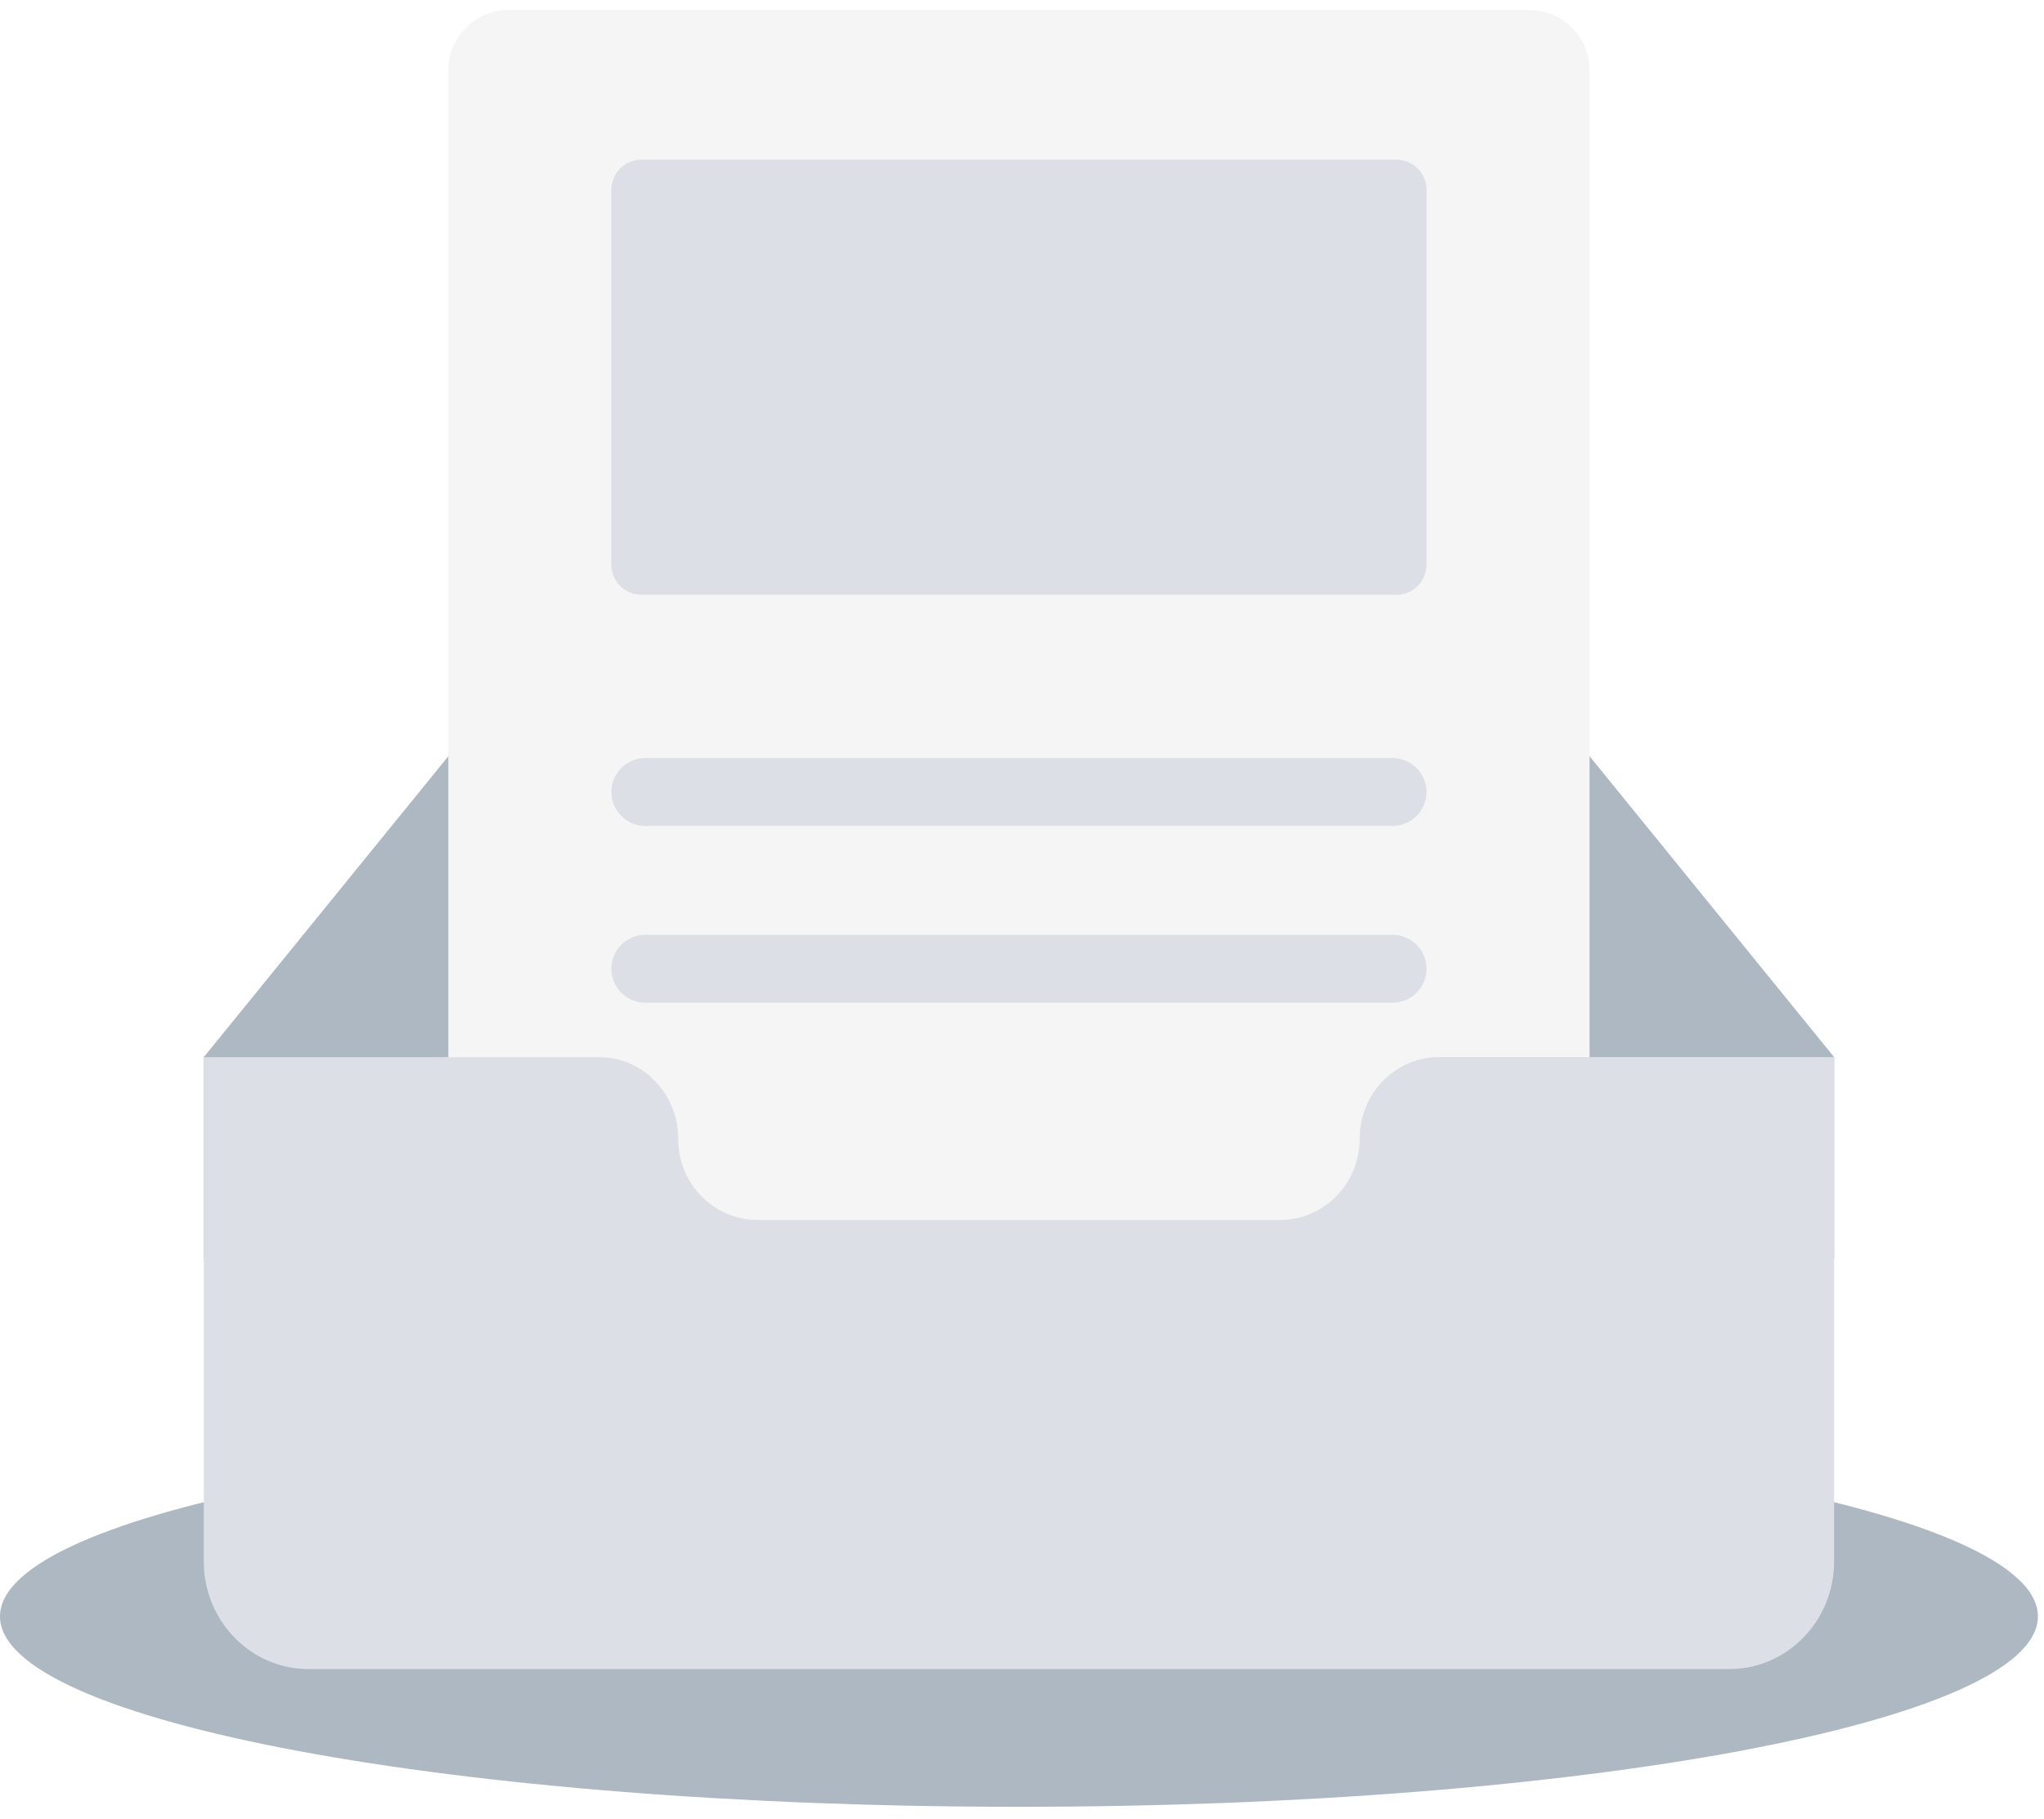
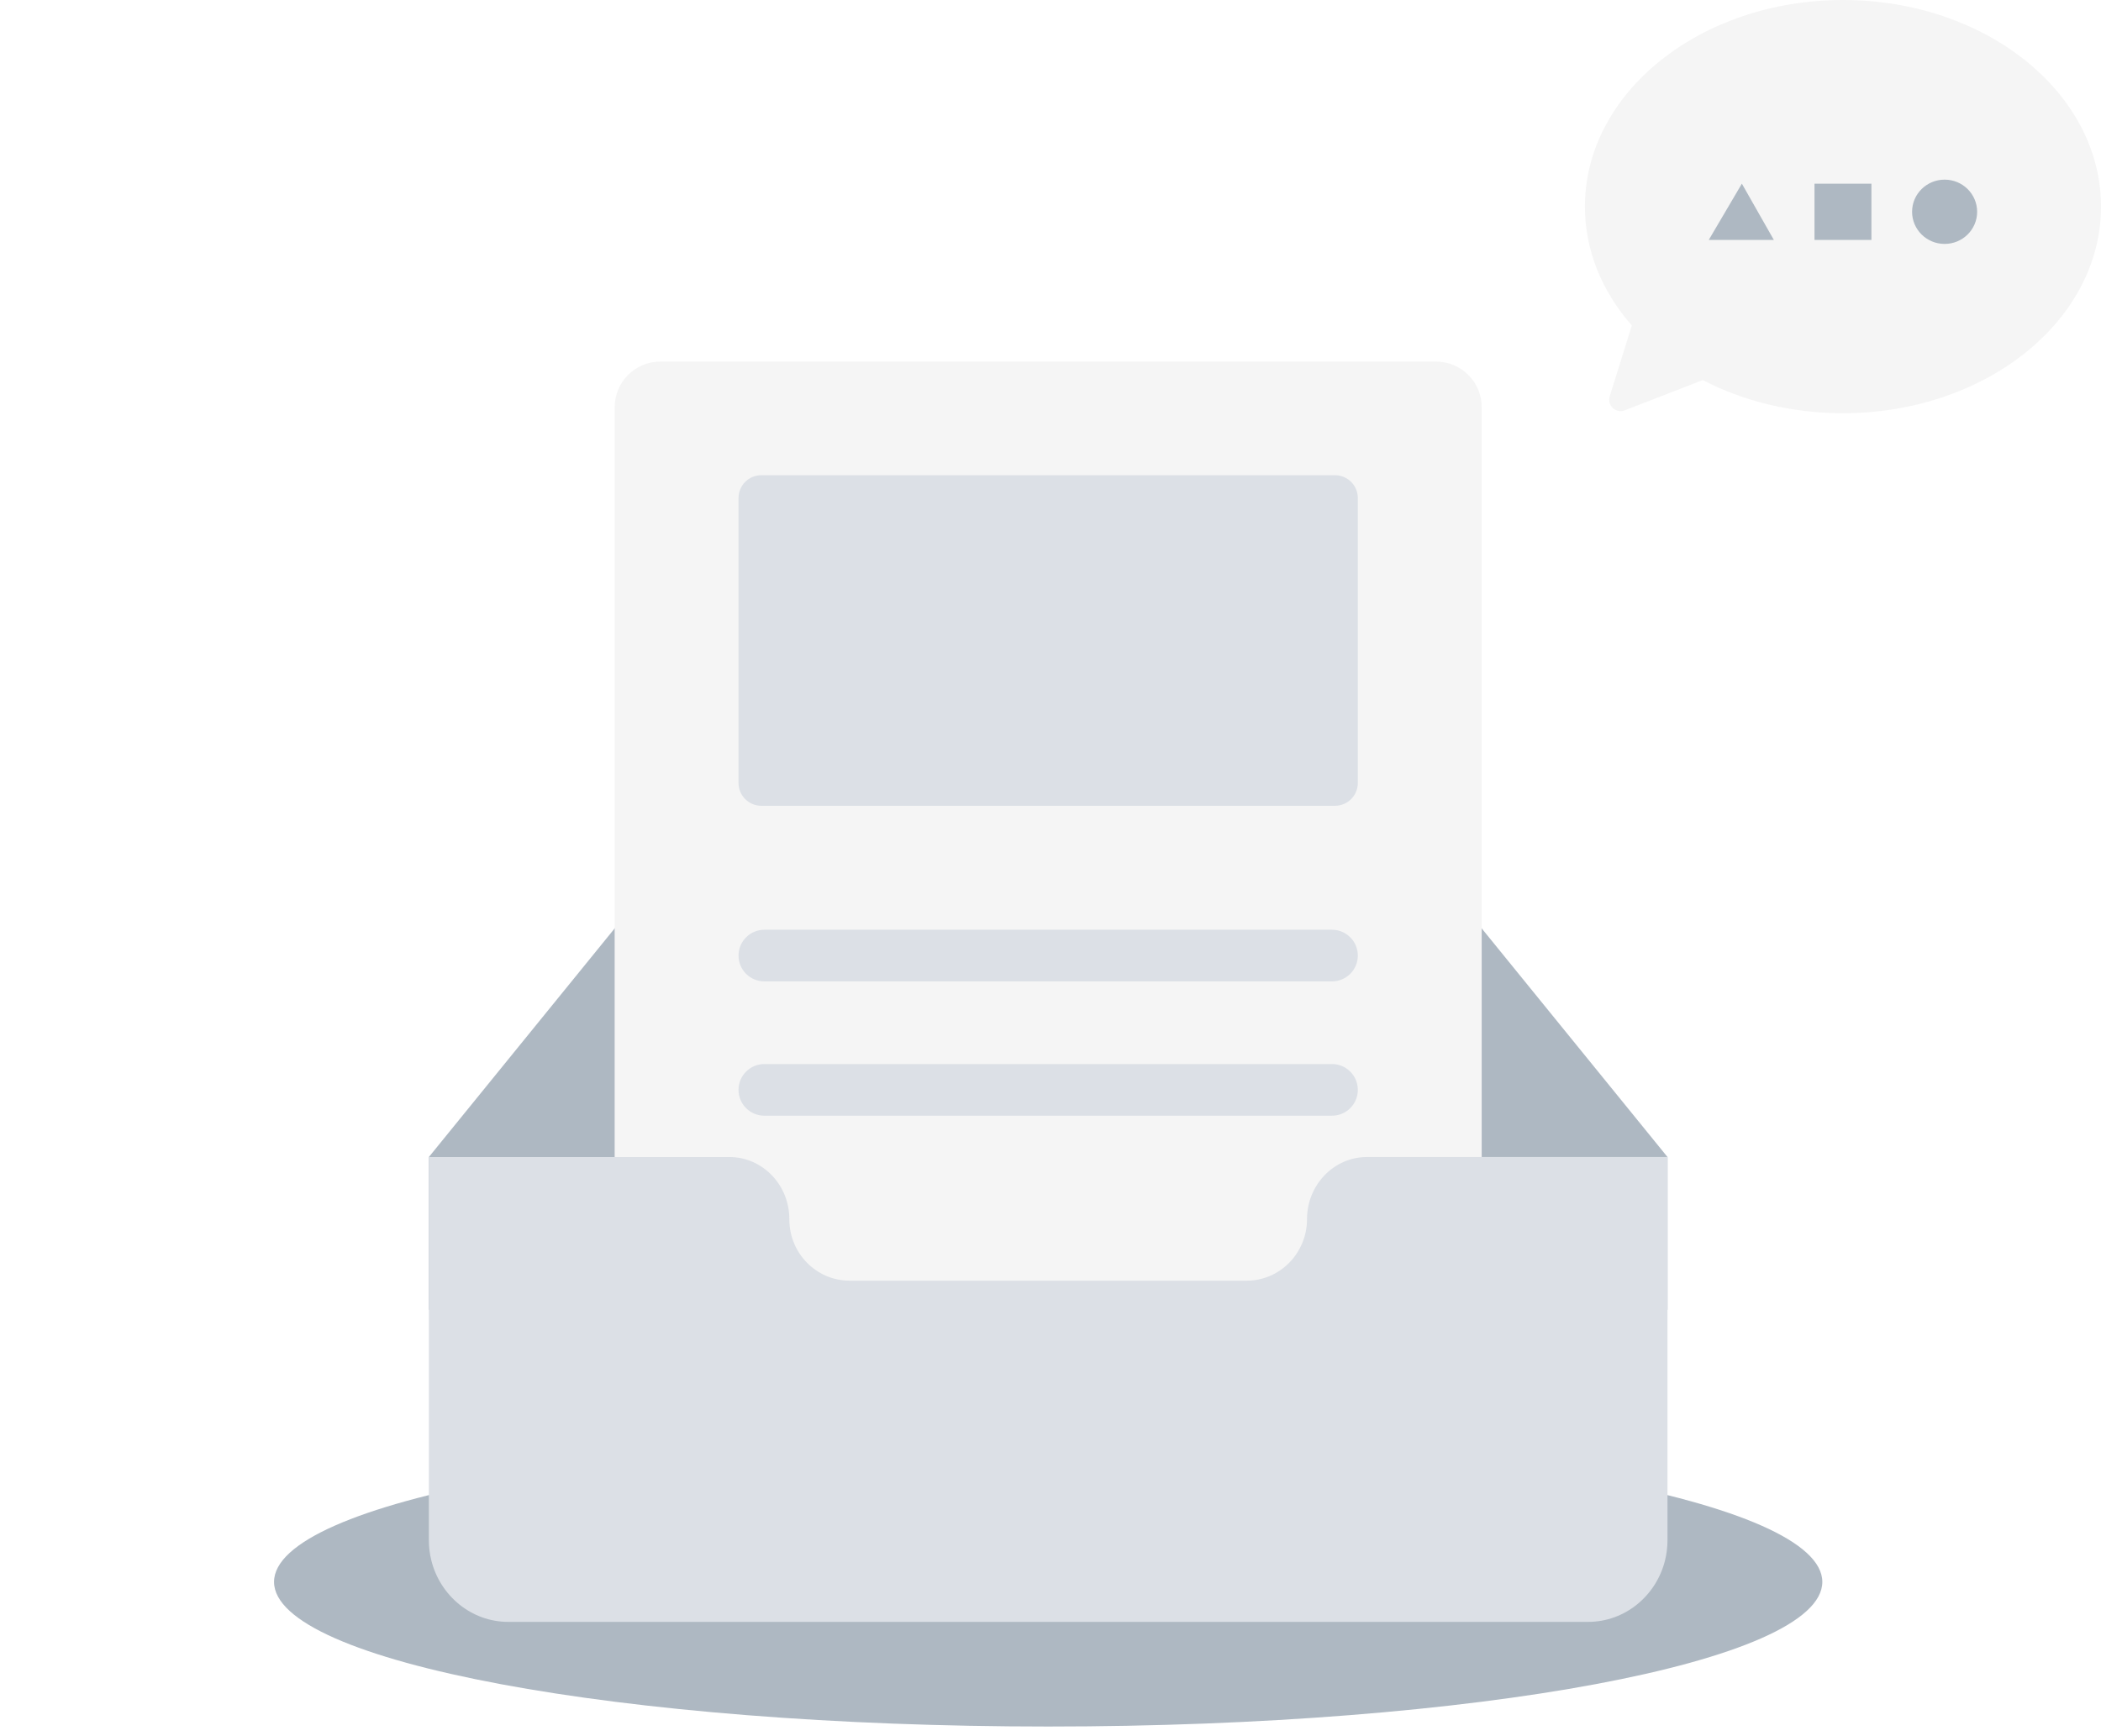
- <svg xmlns="http://www.w3.org/2000/svg" width="136" height="121" viewBox="0 0 136 121" fill="none">
-   <path d="M67.797 120.228C105.24 120.228 135.594 114.556 135.594 107.56C135.594 100.564 105.24 94.892 67.797 94.892C30.354 94.892 0 100.564 0 107.56C0 114.556 30.354 120.228 67.797 120.228Z" fill="#AEB8C2" />
-   <path fill-rule="evenodd" clip-rule="evenodd" d="M122.035 70.344L98.11 40.899C96.962 39.513 95.284 38.674 93.516 38.674H42.077C40.31 38.674 38.633 39.513 37.484 40.899L13.56 70.344V83.727H122.036V70.344H122.035Z" fill="#AEB8C2" />
-   <path fill-rule="evenodd" clip-rule="evenodd" d="M33.83 0.67H101.763C102.824 0.67 103.841 1.091 104.592 1.841C105.342 2.592 105.763 3.609 105.763 4.67V98.014C105.763 99.075 105.342 100.092 104.592 100.842C103.841 101.592 102.824 102.014 101.763 102.014H33.83C32.769 102.014 31.752 101.592 31.002 100.842C30.252 100.092 29.83 99.075 29.83 98.014V4.67C29.83 3.609 30.252 2.592 31.002 1.841C31.752 1.091 32.769 0.67 33.83 0.67Z" fill="#F5F5F5" />
-   <path fill-rule="evenodd" clip-rule="evenodd" d="M42.678 10.623H92.915C93.445 10.623 93.954 10.834 94.329 11.209C94.704 11.584 94.915 12.093 94.915 12.623V37.58C94.915 38.111 94.704 38.619 94.329 38.994C93.954 39.369 93.445 39.58 92.915 39.58H42.678C42.147 39.58 41.639 39.369 41.263 38.994C40.888 38.619 40.678 38.111 40.678 37.58V12.623C40.678 12.093 40.888 11.584 41.263 11.209C41.639 10.834 42.147 10.623 42.678 10.623ZM42.94 50.437H92.653C93.252 50.437 93.828 50.675 94.252 51.1C94.676 51.524 94.915 52.099 94.915 52.699C94.915 53.299 94.676 53.874 94.252 54.298C93.828 54.723 93.252 54.961 92.653 54.961H42.94C42.34 54.961 41.764 54.723 41.34 54.298C40.916 53.874 40.678 53.299 40.678 52.699C40.678 52.099 40.916 51.524 41.34 51.1C41.764 50.675 42.34 50.437 42.94 50.437ZM42.94 62.2H92.653C93.253 62.2 93.828 62.438 94.252 62.863C94.677 63.287 94.915 63.862 94.915 64.463C94.915 65.063 94.677 65.638 94.252 66.062C93.828 66.487 93.253 66.725 92.653 66.725H42.94C42.34 66.725 41.764 66.487 41.34 66.062C40.916 65.638 40.677 65.063 40.677 64.463C40.677 63.862 40.916 63.287 41.34 62.863C41.764 62.438 42.34 62.2 42.94 62.2ZM121.813 105.702C121.038 108.773 118.316 111.062 115.078 111.062H20.515C17.277 111.062 14.555 108.772 13.781 105.702C13.633 105.117 13.558 104.516 13.559 103.912V70.345H39.877C42.784 70.345 45.127 72.793 45.127 75.765V75.805C45.127 78.776 47.497 81.175 50.404 81.175H85.189C88.096 81.175 90.466 78.754 90.466 75.782V75.77C90.466 72.798 92.809 70.344 95.716 70.344H122.034V103.913C122.034 104.53 121.957 105.129 121.813 105.702Z" fill="#DCE0E6" />
+ <svg xmlns="http://www.w3.org/2000/svg" width="184" height="152" viewBox="0 0 184 152" fill="none">
+   <path d="M91.797 151.228C129.24 151.228 159.594 145.556 159.594 138.56C159.594 131.564 129.24 125.892 91.797 125.892C54.354 125.892 24 131.564 24 138.56C24 145.556 54.354 151.228 91.797 151.228Z" fill="#AEB8C2" />
+   <path fill-rule="evenodd" clip-rule="evenodd" d="M146.035 101.344L122.11 71.899C120.962 70.513 119.284 69.674 117.517 69.674H66.076C64.311 69.674 62.633 70.513 61.484 71.899L37.56 101.344V114.727H146.036V101.344H146.035Z" fill="#AEB8C2" />
+   <path fill-rule="evenodd" clip-rule="evenodd" d="M57.83 31.67H125.763C126.824 31.67 127.841 32.091 128.592 32.842C129.342 33.592 129.763 34.609 129.763 35.67V129.014C129.763 130.075 129.342 131.092 128.592 131.842C127.841 132.592 126.824 133.014 125.763 133.014H57.83C56.769 133.014 55.752 132.592 55.002 131.842C54.252 131.092 53.83 130.075 53.83 129.014V35.67C53.83 34.609 54.252 33.592 55.002 32.842C55.752 32.091 56.769 31.67 57.83 31.67Z" fill="#F5F5F5" />
+   <path fill-rule="evenodd" clip-rule="evenodd" d="M66.678 41.623H116.915C117.445 41.623 117.954 41.834 118.329 42.209C118.704 42.584 118.915 43.093 118.915 43.623V68.58C118.915 69.111 118.704 69.619 118.329 69.994C117.954 70.369 117.445 70.58 116.915 70.58H66.678C66.147 70.58 65.638 70.369 65.263 69.994C64.888 69.619 64.678 69.111 64.678 68.58V43.623C64.678 43.093 64.888 42.584 65.263 42.209C65.638 41.834 66.147 41.623 66.678 41.623ZM66.94 81.437H116.653C117.253 81.437 117.828 81.675 118.252 82.1C118.676 82.524 118.915 83.099 118.915 83.699C118.915 84.299 118.676 84.874 118.252 85.299C117.828 85.723 117.253 85.961 116.653 85.961H66.94C66.34 85.961 65.764 85.723 65.34 85.299C64.916 84.874 64.678 84.299 64.678 83.699C64.678 83.099 64.916 82.524 65.34 82.1C65.764 81.675 66.34 81.437 66.94 81.437ZM66.94 93.2H116.653C117.253 93.2 117.828 93.438 118.252 93.863C118.677 94.287 118.915 94.862 118.915 95.463C118.915 96.063 118.677 96.638 118.252 97.062C117.828 97.487 117.253 97.725 116.653 97.725H66.94C66.34 97.725 65.764 97.487 65.34 97.062C64.915 96.638 64.677 96.063 64.677 95.463C64.677 94.862 64.915 94.287 65.34 93.863C65.764 93.438 66.34 93.2 66.94 93.2ZM145.813 136.702C145.038 139.773 142.316 142.062 139.078 142.062H44.515C41.277 142.062 38.555 139.772 37.781 136.702C37.633 136.117 37.558 135.516 37.559 134.912V101.345H63.877C66.784 101.345 69.127 103.793 69.127 106.765V106.805C69.127 109.776 71.497 112.175 74.404 112.175H109.189C112.096 112.175 114.466 109.754 114.466 106.782V106.77C114.466 103.798 116.809 101.344 119.716 101.344H146.034V134.913C146.034 135.53 145.957 136.129 145.813 136.702Z" fill="#DCE0E6" />
+   <path fill-rule="evenodd" clip-rule="evenodd" d="M149.122 33.292L142.292 35.942C142.116 36.01 141.925 36.028 141.74 35.992C141.555 35.956 141.384 35.869 141.247 35.741C141.109 35.612 141.011 35.448 140.963 35.266C140.914 35.084 140.919 34.892 140.975 34.712L142.912 28.505C140.323 25.561 138.803 21.971 138.803 18.097C138.803 8.102 148.921 0 161.403 0C173.882 0 184.001 8.102 184.001 18.097C184.001 28.092 173.883 36.194 161.402 36.194C156.874 36.194 152.658 35.128 149.122 33.292Z" fill="#F5F5F5" />
+   <path d="M170.304 21.365C171.878 21.365 173.153 20.105 173.153 18.55C173.153 16.995 171.878 15.735 170.304 15.735C168.731 15.735 167.455 16.995 167.455 18.55C167.455 20.105 168.731 21.365 170.304 21.365Z" fill="#AEB8C2" />
+   <path fill-rule="evenodd" clip-rule="evenodd" d="M155.348 21.013H149.65L152.548 16.087L155.348 21.013ZM158.909 16.087H163.894V21.013H158.909V16.087Z" fill="#AEB8C2" />
</svg>
